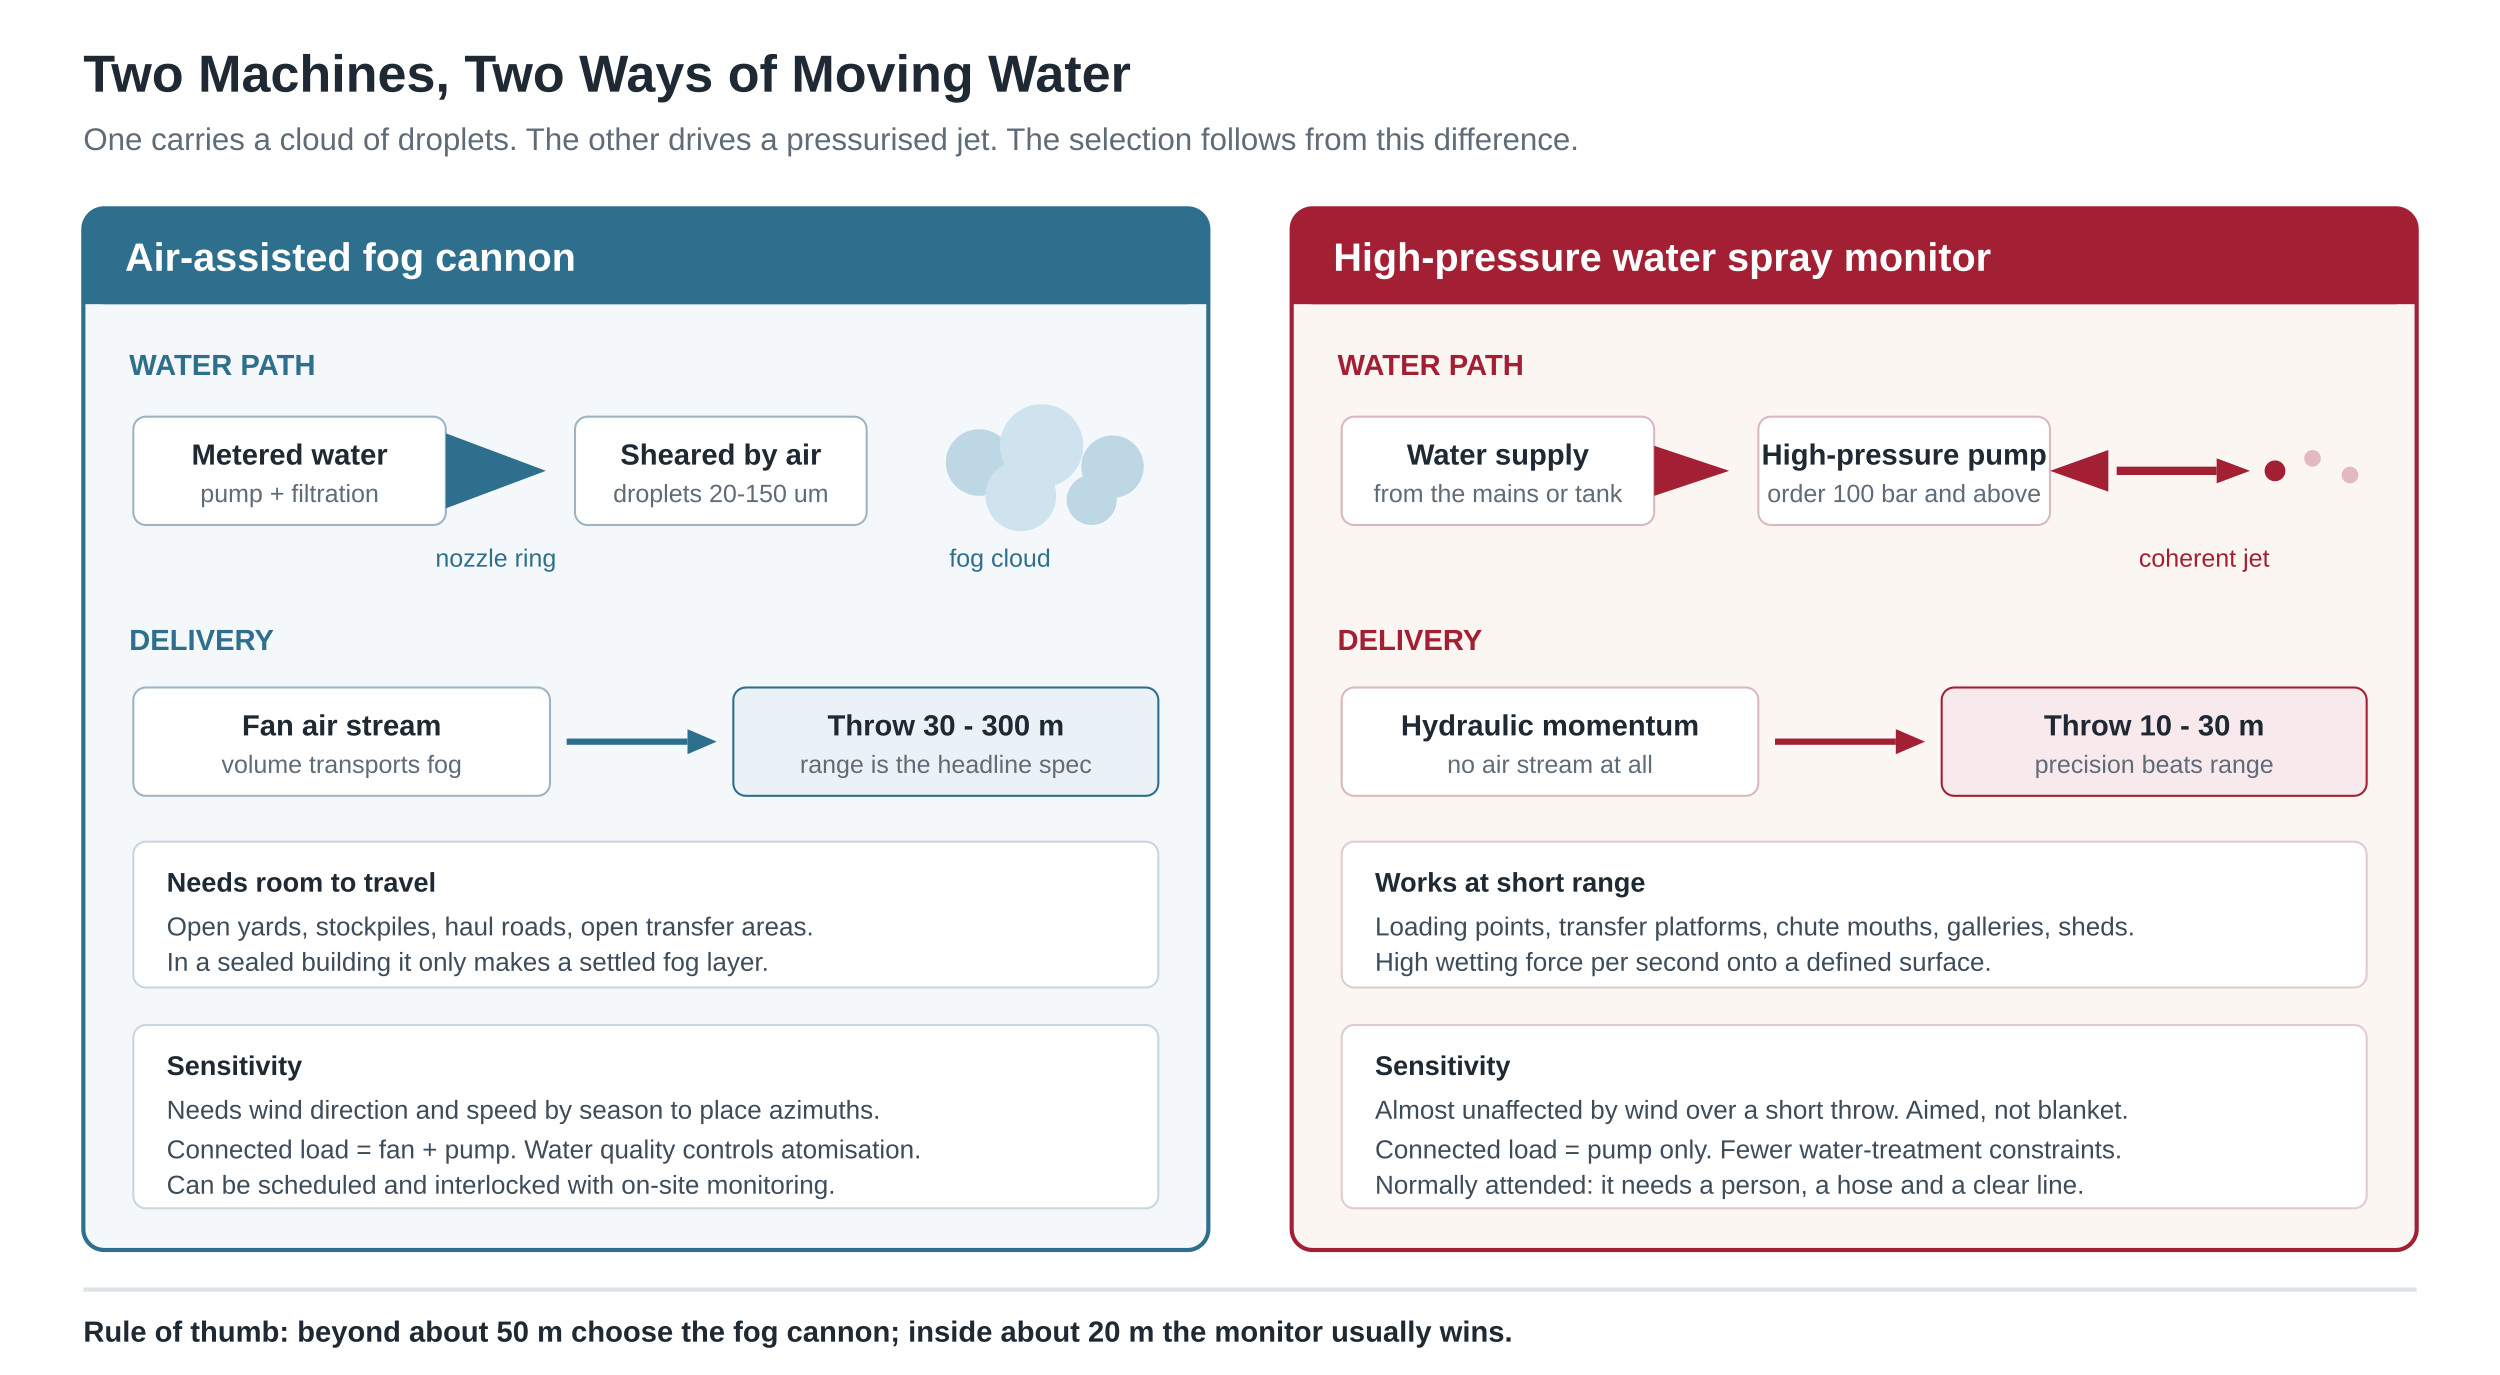
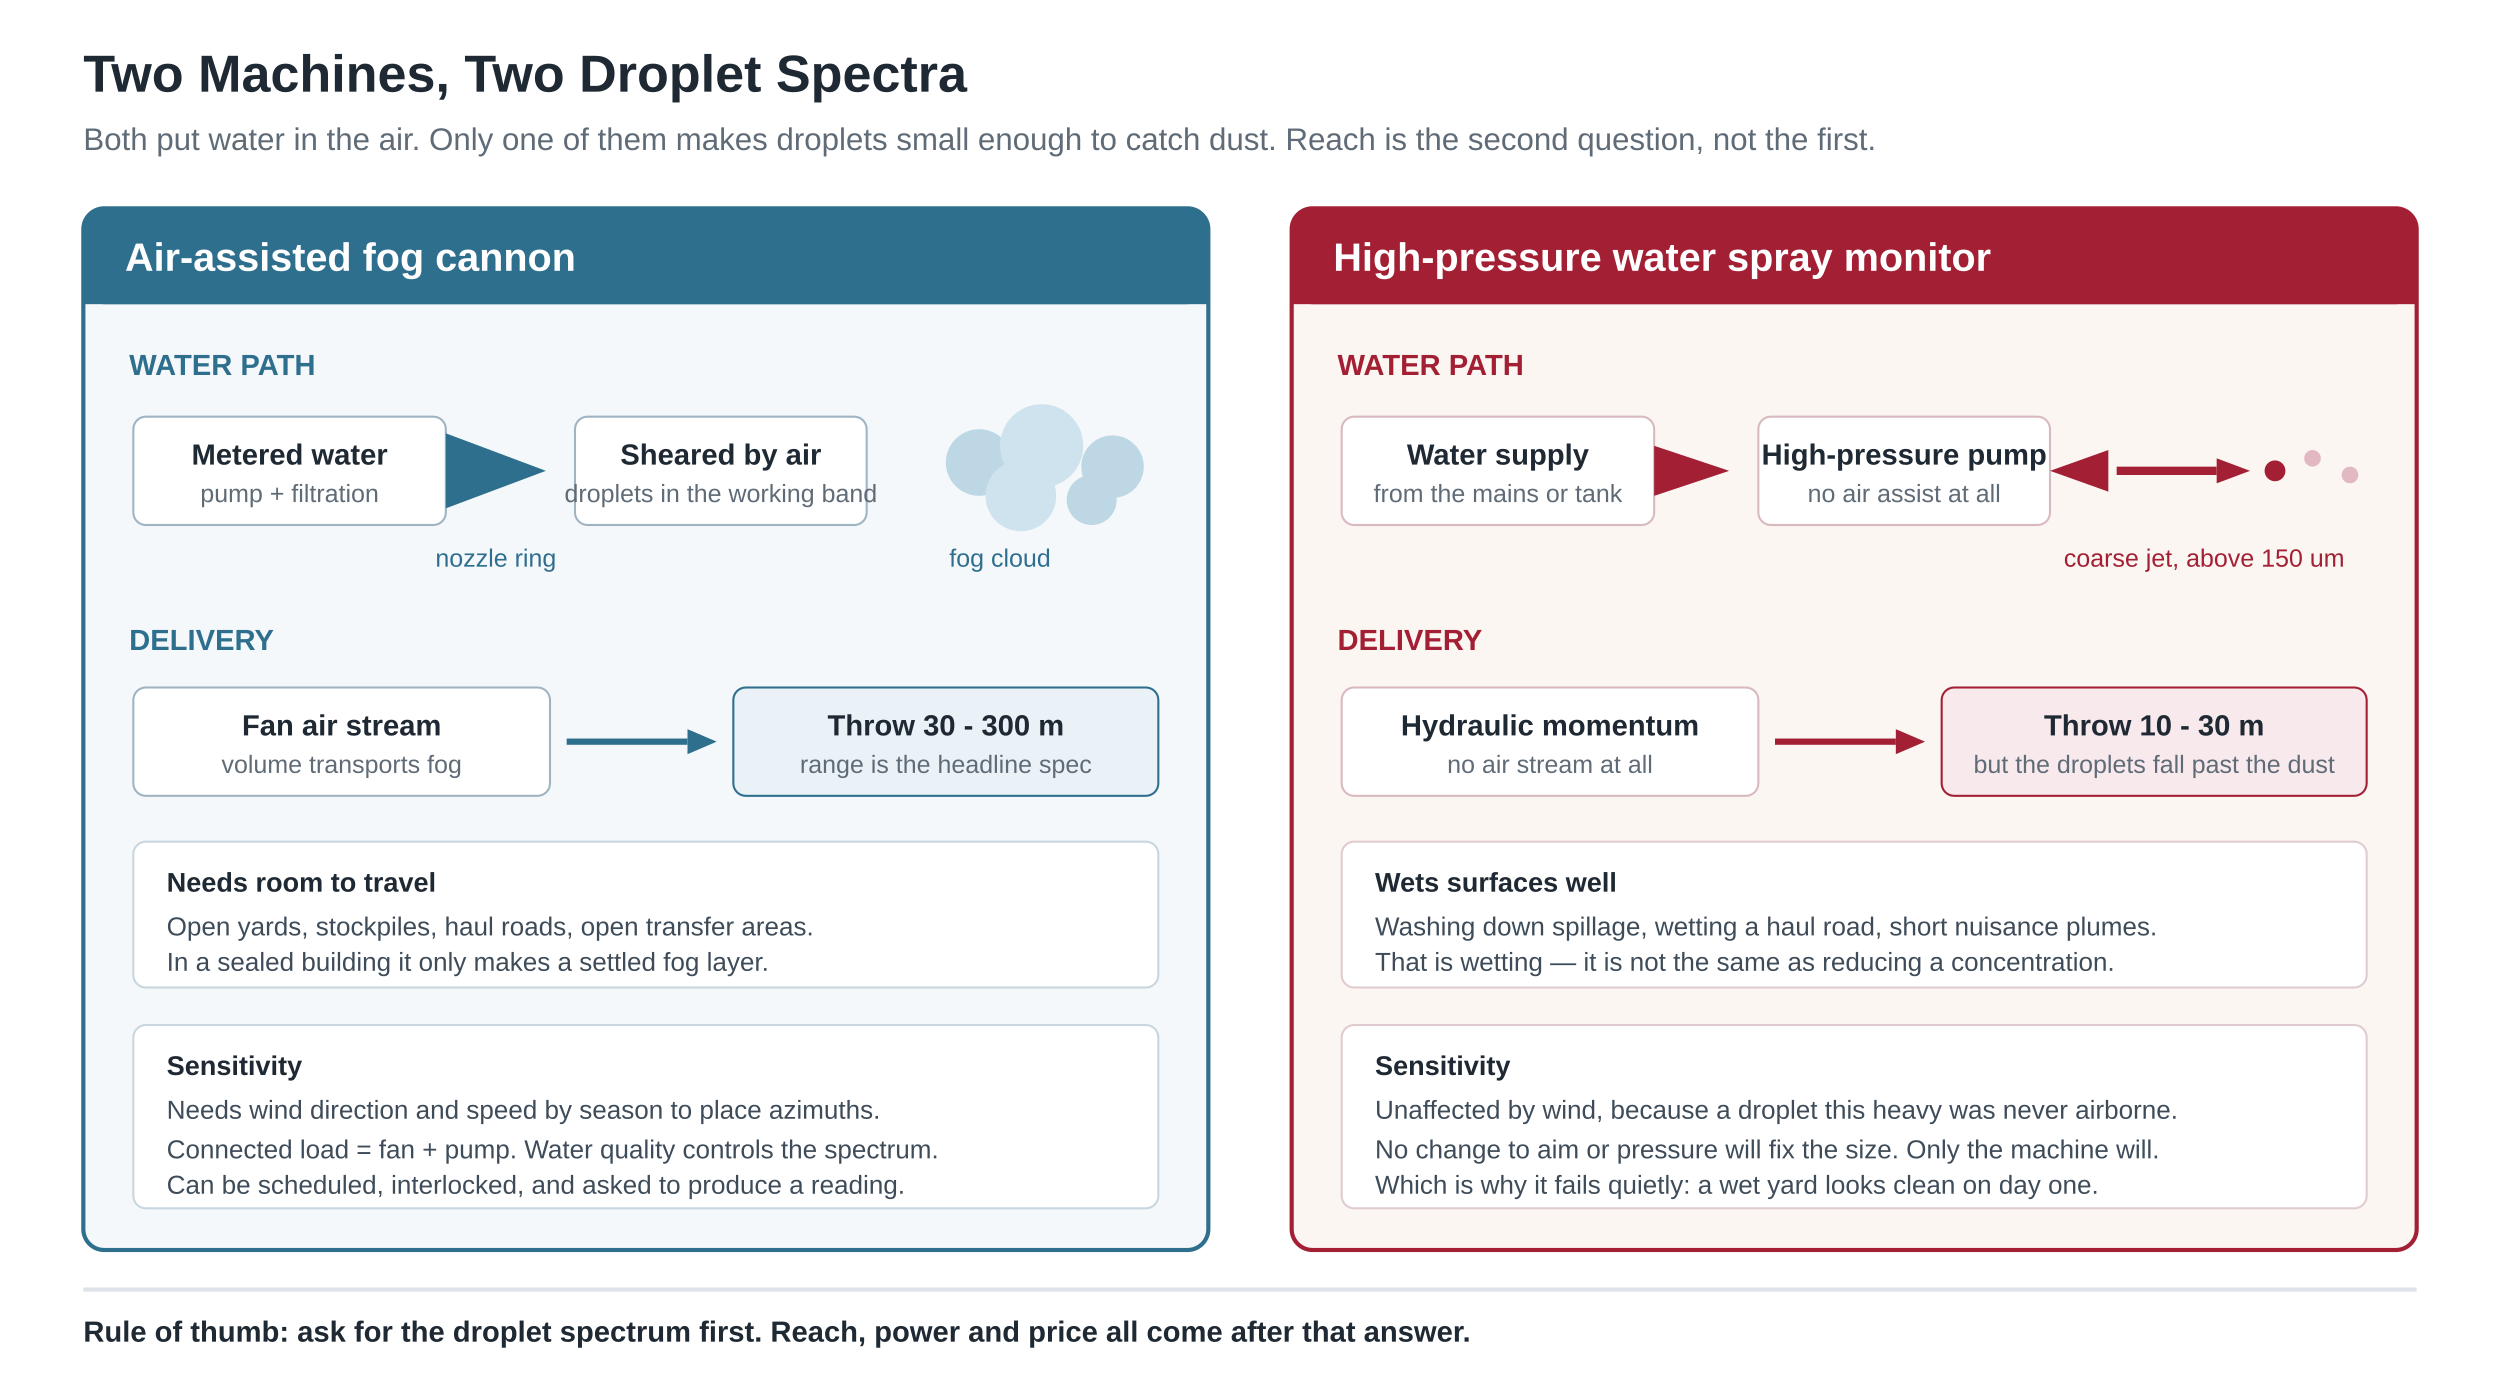
<svg xmlns="http://www.w3.org/2000/svg" width="1200" height="660" viewBox="0 0 1200 660" font-family="Arial, Helvetica, sans-serif">
  <rect width="1200" height="660" fill="#FFFFFF" />
-   <text x="40" y="44" font-size="25" font-weight="bold" fill="#1F2933">Two Machines, Two Ways of Moving Water</text>
-   <text x="40" y="72" font-size="15" fill="#5F6B76">One carries a cloud of droplets. The other drives a pressurised jet. The selection follows from this difference.</text>
+   <text x="40" y="44" font-size="25" font-weight="bold" fill="#1F2933">Two Machines, Two Droplet Spectra</text>
+   <text x="40" y="72" font-size="15" fill="#5F6B76">Both put water in the air. Only one of them makes droplets small enough to catch dust. Reach is the second question, not the first.</text>
  <rect x="40" y="100" width="540" height="500" rx="10" fill="#F5F8FB" stroke="#2E6F8E" stroke-width="2" />
  <rect x="40" y="100" width="540" height="46" rx="10" fill="#2E6F8E" />
  <rect x="40" y="130" width="540" height="16" fill="#2E6F8E" />
  <text x="60" y="130" font-size="19" font-weight="bold" fill="#FFFFFF">Air-assisted fog cannon</text>
  <text x="62" y="180" font-size="14" font-weight="bold" fill="#2E6F8E">WATER PATH</text>
  <rect x="64" y="200" width="150" height="52" rx="6" fill="#FFFFFF" stroke="#9FB4C2" />
  <text x="139" y="223" font-size="14" font-weight="bold" fill="#1F2933" text-anchor="middle">Metered water</text>
  <text x="139" y="241" font-size="12" fill="#5F6B76" text-anchor="middle">pump + filtration</text>
  <path d="M262 226 L214 208 L214 244 Z" fill="#2E6F8E" />
  <text x="238" y="272" font-size="12" fill="#2E6F8E" text-anchor="middle">nozzle ring</text>
  <rect x="276" y="200" width="140" height="52" rx="6" fill="#FFFFFF" stroke="#9FB4C2" />
  <text x="346" y="223" font-size="14" font-weight="bold" fill="#1F2933" text-anchor="middle">Sheared by air</text>
-   <text x="346" y="241" font-size="12" fill="#5F6B76" text-anchor="middle">droplets 20-150 um</text>
+   <text x="346" y="241" font-size="12" fill="#5F6B76" text-anchor="middle">droplets in the working band</text>
  <circle cx="470" cy="222" r="16" fill="#BDD7E5" />
  <circle cx="500" cy="214" r="20" fill="#CFE3EE" />
  <circle cx="534" cy="224" r="15" fill="#BDD7E5" />
  <circle cx="490" cy="238" r="17" fill="#CFE3EE" />
  <circle cx="524" cy="240" r="12" fill="#BDD7E5" />
  <text x="480" y="272" font-size="12" fill="#2E6F8E" text-anchor="middle">fog cloud</text>
  <text x="62" y="312" font-size="14" font-weight="bold" fill="#2E6F8E">DELIVERY</text>
  <rect x="64" y="330" width="200" height="52" rx="6" fill="#FFFFFF" stroke="#9FB4C2" />
  <text x="164" y="353" font-size="14" font-weight="bold" fill="#1F2933" text-anchor="middle">Fan air stream</text>
  <text x="164" y="371" font-size="12" fill="#5F6B76" text-anchor="middle">volume transports fog</text>
  <line x1="272" y1="356" x2="330" y2="356" stroke="#2E6F8E" stroke-width="3" />
  <polygon points="330,350 344,356 330,362" fill="#2E6F8E" />
  <rect x="352" y="330" width="204" height="52" rx="6" fill="#EAF2F7" stroke="#2E6F8E" />
  <text x="454" y="353" font-size="14" font-weight="bold" fill="#1F2933" text-anchor="middle">Throw 30 - 300 m</text>
  <text x="454" y="371" font-size="12" fill="#5F6B76" text-anchor="middle">range is the headline spec</text>
  <rect x="64" y="404" width="492" height="70" rx="6" fill="#FFFFFF" stroke="#C8D6DF" />
  <text x="80" y="428" font-size="13" font-weight="bold" fill="#1F2933">Needs room to travel</text>
  <text x="80" y="449" font-size="12.5" fill="#3E4C59">Open yards, stockpiles, haul roads, open transfer areas.</text>
  <text x="80" y="466" font-size="12.5" fill="#3E4C59">In a sealed building it only makes a settled fog layer.</text>
  <rect x="64" y="492" width="492" height="88" rx="6" fill="#FFFFFF" stroke="#C8D6DF" />
  <text x="80" y="516" font-size="13" font-weight="bold" fill="#1F2933">Sensitivity</text>
  <text x="80" y="537" font-size="12.5" fill="#3E4C59">Needs wind direction and speed by season to place azimuths.</text>
-   <text x="80" y="556" font-size="12.5" fill="#3E4C59">Connected load = fan + pump. Water quality controls atomisation.</text>
-   <text x="80" y="573" font-size="12.5" fill="#3E4C59">Can be scheduled and interlocked with on-site monitoring.</text>
+   <text x="80" y="556" font-size="12.5" fill="#3E4C59">Connected load = fan + pump. Water quality controls the spectrum.</text>
+   <text x="80" y="573" font-size="12.5" fill="#3E4C59">Can be scheduled, interlocked, and asked to produce a reading.</text>
  <rect x="620" y="100" width="540" height="500" rx="10" fill="#FBF6F2" stroke="#A31F34" stroke-width="2" />
  <rect x="620" y="100" width="540" height="46" rx="10" fill="#A31F34" />
  <rect x="620" y="130" width="540" height="16" fill="#A31F34" />
  <text x="640" y="130" font-size="19" font-weight="bold" fill="#FFFFFF">High-pressure water spray monitor</text>
  <text x="642" y="180" font-size="14" font-weight="bold" fill="#A31F34">WATER PATH</text>
  <rect x="644" y="200" width="150" height="52" rx="6" fill="#FFFFFF" stroke="#D8B9C0" />
  <text x="719" y="223" font-size="14" font-weight="bold" fill="#1F2933" text-anchor="middle">Water supply</text>
  <text x="719" y="241" font-size="12" fill="#5F6B76" text-anchor="middle">from the mains or tank</text>
  <polygon points="830,226 794,214 794,238" fill="#A31F34" />
  <rect x="844" y="200" width="140" height="52" rx="6" fill="#FFFFFF" stroke="#D8B9C0" />
  <text x="914" y="223" font-size="14" font-weight="bold" fill="#1F2933" text-anchor="middle">High-pressure pump</text>
-   <text x="914" y="241" font-size="12" fill="#5F6B76" text-anchor="middle">order 100 bar and above</text>
+   <text x="914" y="241" font-size="12" fill="#5F6B76" text-anchor="middle">no air assist at all</text>
  <polygon points="984,226 1012,216 1012,236" fill="#A31F34" />
  <line x1="1016" y1="226" x2="1064" y2="226" stroke="#A31F34" stroke-width="4" />
  <polygon points="1064,220 1080,226 1064,232" fill="#A31F34" />
  <circle cx="1092" cy="226" r="5" fill="#A31F34" />
  <circle cx="1110" cy="220" r="4" fill="#E2B9C2" />
  <circle cx="1128" cy="228" r="4" fill="#E2B9C2" />
-   <text x="1058" y="272" font-size="12" fill="#A31F34" text-anchor="middle">coherent jet</text>
+   <text x="1058" y="272" font-size="12" fill="#A31F34" text-anchor="middle">coarse jet, above 150 um</text>
  <text x="642" y="312" font-size="14" font-weight="bold" fill="#A31F34">DELIVERY</text>
  <rect x="644" y="330" width="200" height="52" rx="6" fill="#FFFFFF" stroke="#D8B9C0" />
  <text x="744" y="353" font-size="14" font-weight="bold" fill="#1F2933" text-anchor="middle">Hydraulic momentum</text>
  <text x="744" y="371" font-size="12" fill="#5F6B76" text-anchor="middle">no air stream at all</text>
  <line x1="852" y1="356" x2="910" y2="356" stroke="#A31F34" stroke-width="3" />
  <polygon points="910,350 924,356 910,362" fill="#A31F34" />
  <rect x="932" y="330" width="204" height="52" rx="6" fill="#F8E9EC" stroke="#A31F34" />
  <text x="1034" y="353" font-size="14" font-weight="bold" fill="#1F2933" text-anchor="middle">Throw 10 - 30 m</text>
-   <text x="1034" y="371" font-size="12" fill="#5F6B76" text-anchor="middle">precision beats range</text>
+   <text x="1034" y="371" font-size="12" fill="#5F6B76" text-anchor="middle">but the droplets fall past the dust</text>
  <rect x="644" y="404" width="492" height="70" rx="6" fill="#FFFFFF" stroke="#E0CBD1" />
-   <text x="660" y="428" font-size="13" font-weight="bold" fill="#1F2933">Works at short range</text>
-   <text x="660" y="449" font-size="12.5" fill="#3E4C59">Loading points, transfer platforms, chute mouths, galleries, sheds.</text>
-   <text x="660" y="466" font-size="12.5" fill="#3E4C59">High wetting force per second onto a defined surface.</text>
+   <text x="660" y="428" font-size="13" font-weight="bold" fill="#1F2933">Wets surfaces well</text>
+   <text x="660" y="449" font-size="12.5" fill="#3E4C59">Washing down spillage, wetting a haul road, short nuisance plumes.</text>
+   <text x="660" y="466" font-size="12.5" fill="#3E4C59">That is wetting — it is not the same as reducing a concentration.</text>
  <rect x="644" y="492" width="492" height="88" rx="6" fill="#FFFFFF" stroke="#E0CBD1" />
  <text x="660" y="516" font-size="13" font-weight="bold" fill="#1F2933">Sensitivity</text>
-   <text x="660" y="537" font-size="12.5" fill="#3E4C59">Almost unaffected by wind over a short throw. Aimed, not blanket.</text>
-   <text x="660" y="556" font-size="12.5" fill="#3E4C59">Connected load = pump only. Fewer water-treatment constraints.</text>
-   <text x="660" y="573" font-size="12.5" fill="#3E4C59">Normally attended: it needs a person, a hose and a clear line.</text>
+   <text x="660" y="537" font-size="12.5" fill="#3E4C59">Unaffected by wind, because a droplet this heavy was never airborne.</text>
+   <text x="660" y="556" font-size="12.5" fill="#3E4C59">No change to aim or pressure will fix the size. Only the machine will.</text>
+   <text x="660" y="573" font-size="12.5" fill="#3E4C59">Which is why it fails quietly: a wet yard looks clean on day one.</text>
  <rect x="40" y="618" width="1120" height="2" fill="#DDE3E8" />
-   <text x="40" y="644" font-size="14" font-weight="bold" fill="#1F2933">Rule of thumb: beyond about 50 m choose the fog cannon; inside about 20 m the monitor usually wins.</text>
+   <text x="40" y="644" font-size="14" font-weight="bold" fill="#1F2933">Rule of thumb: ask for the droplet spectrum first. Reach, power and price all come after that answer.</text>
</svg>
